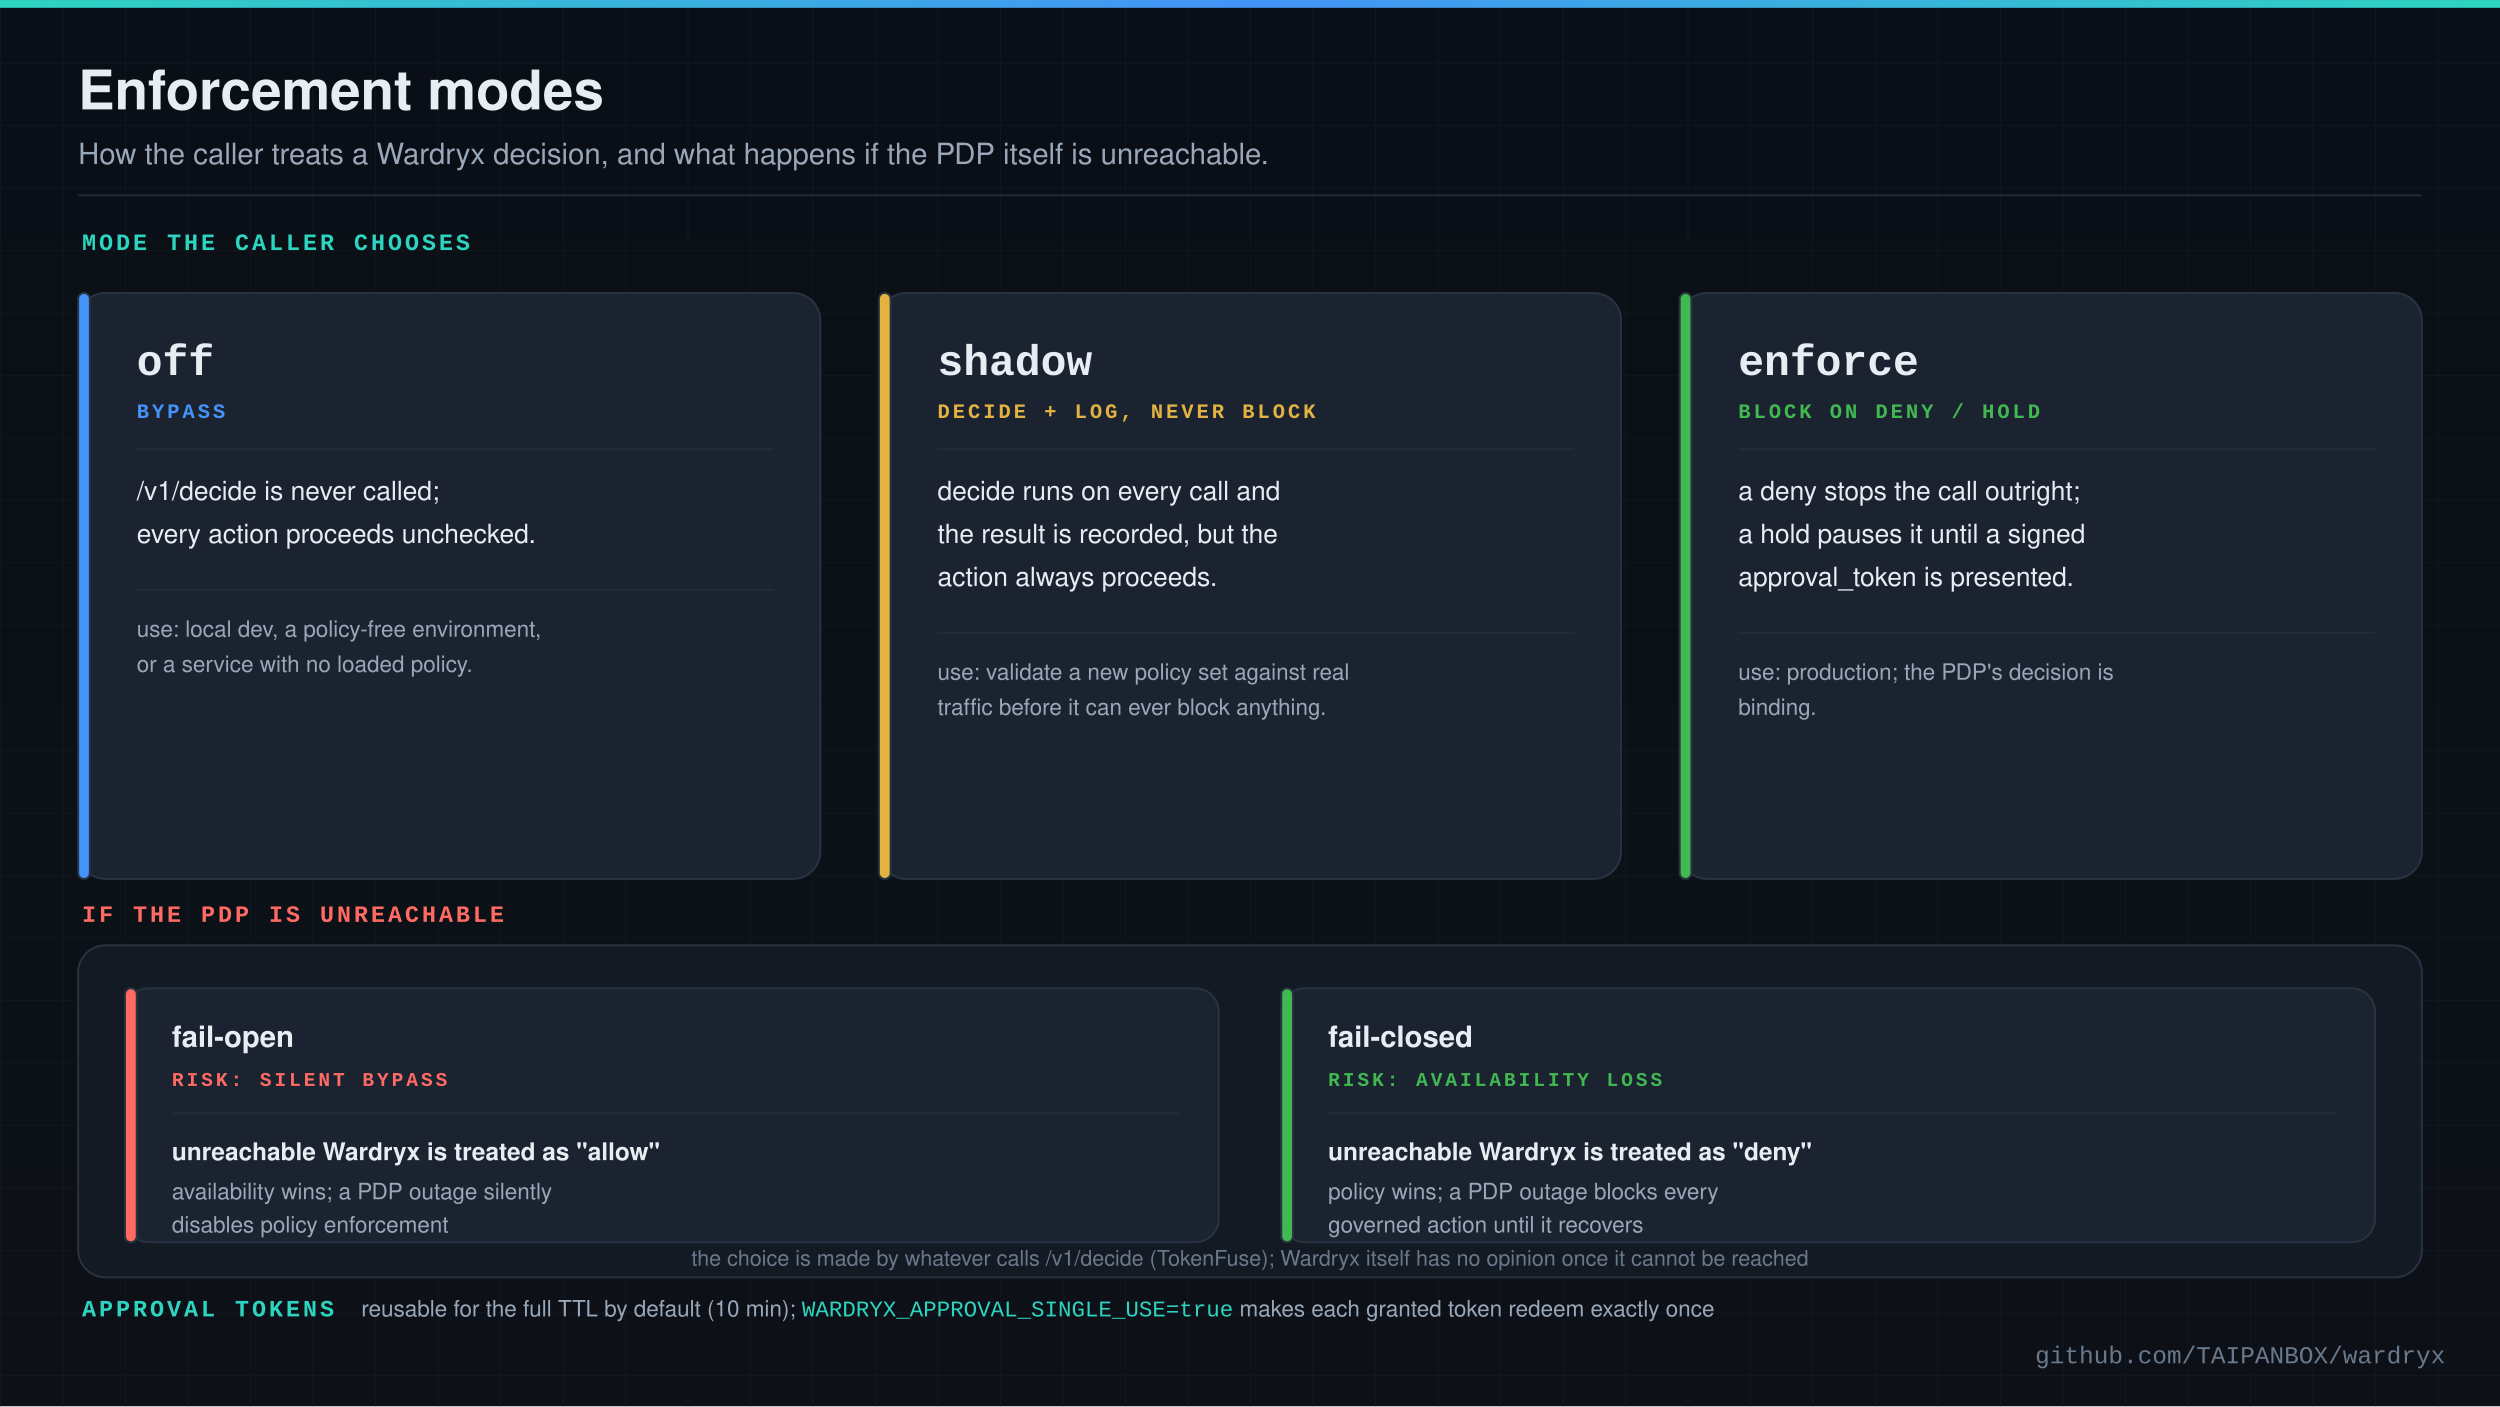
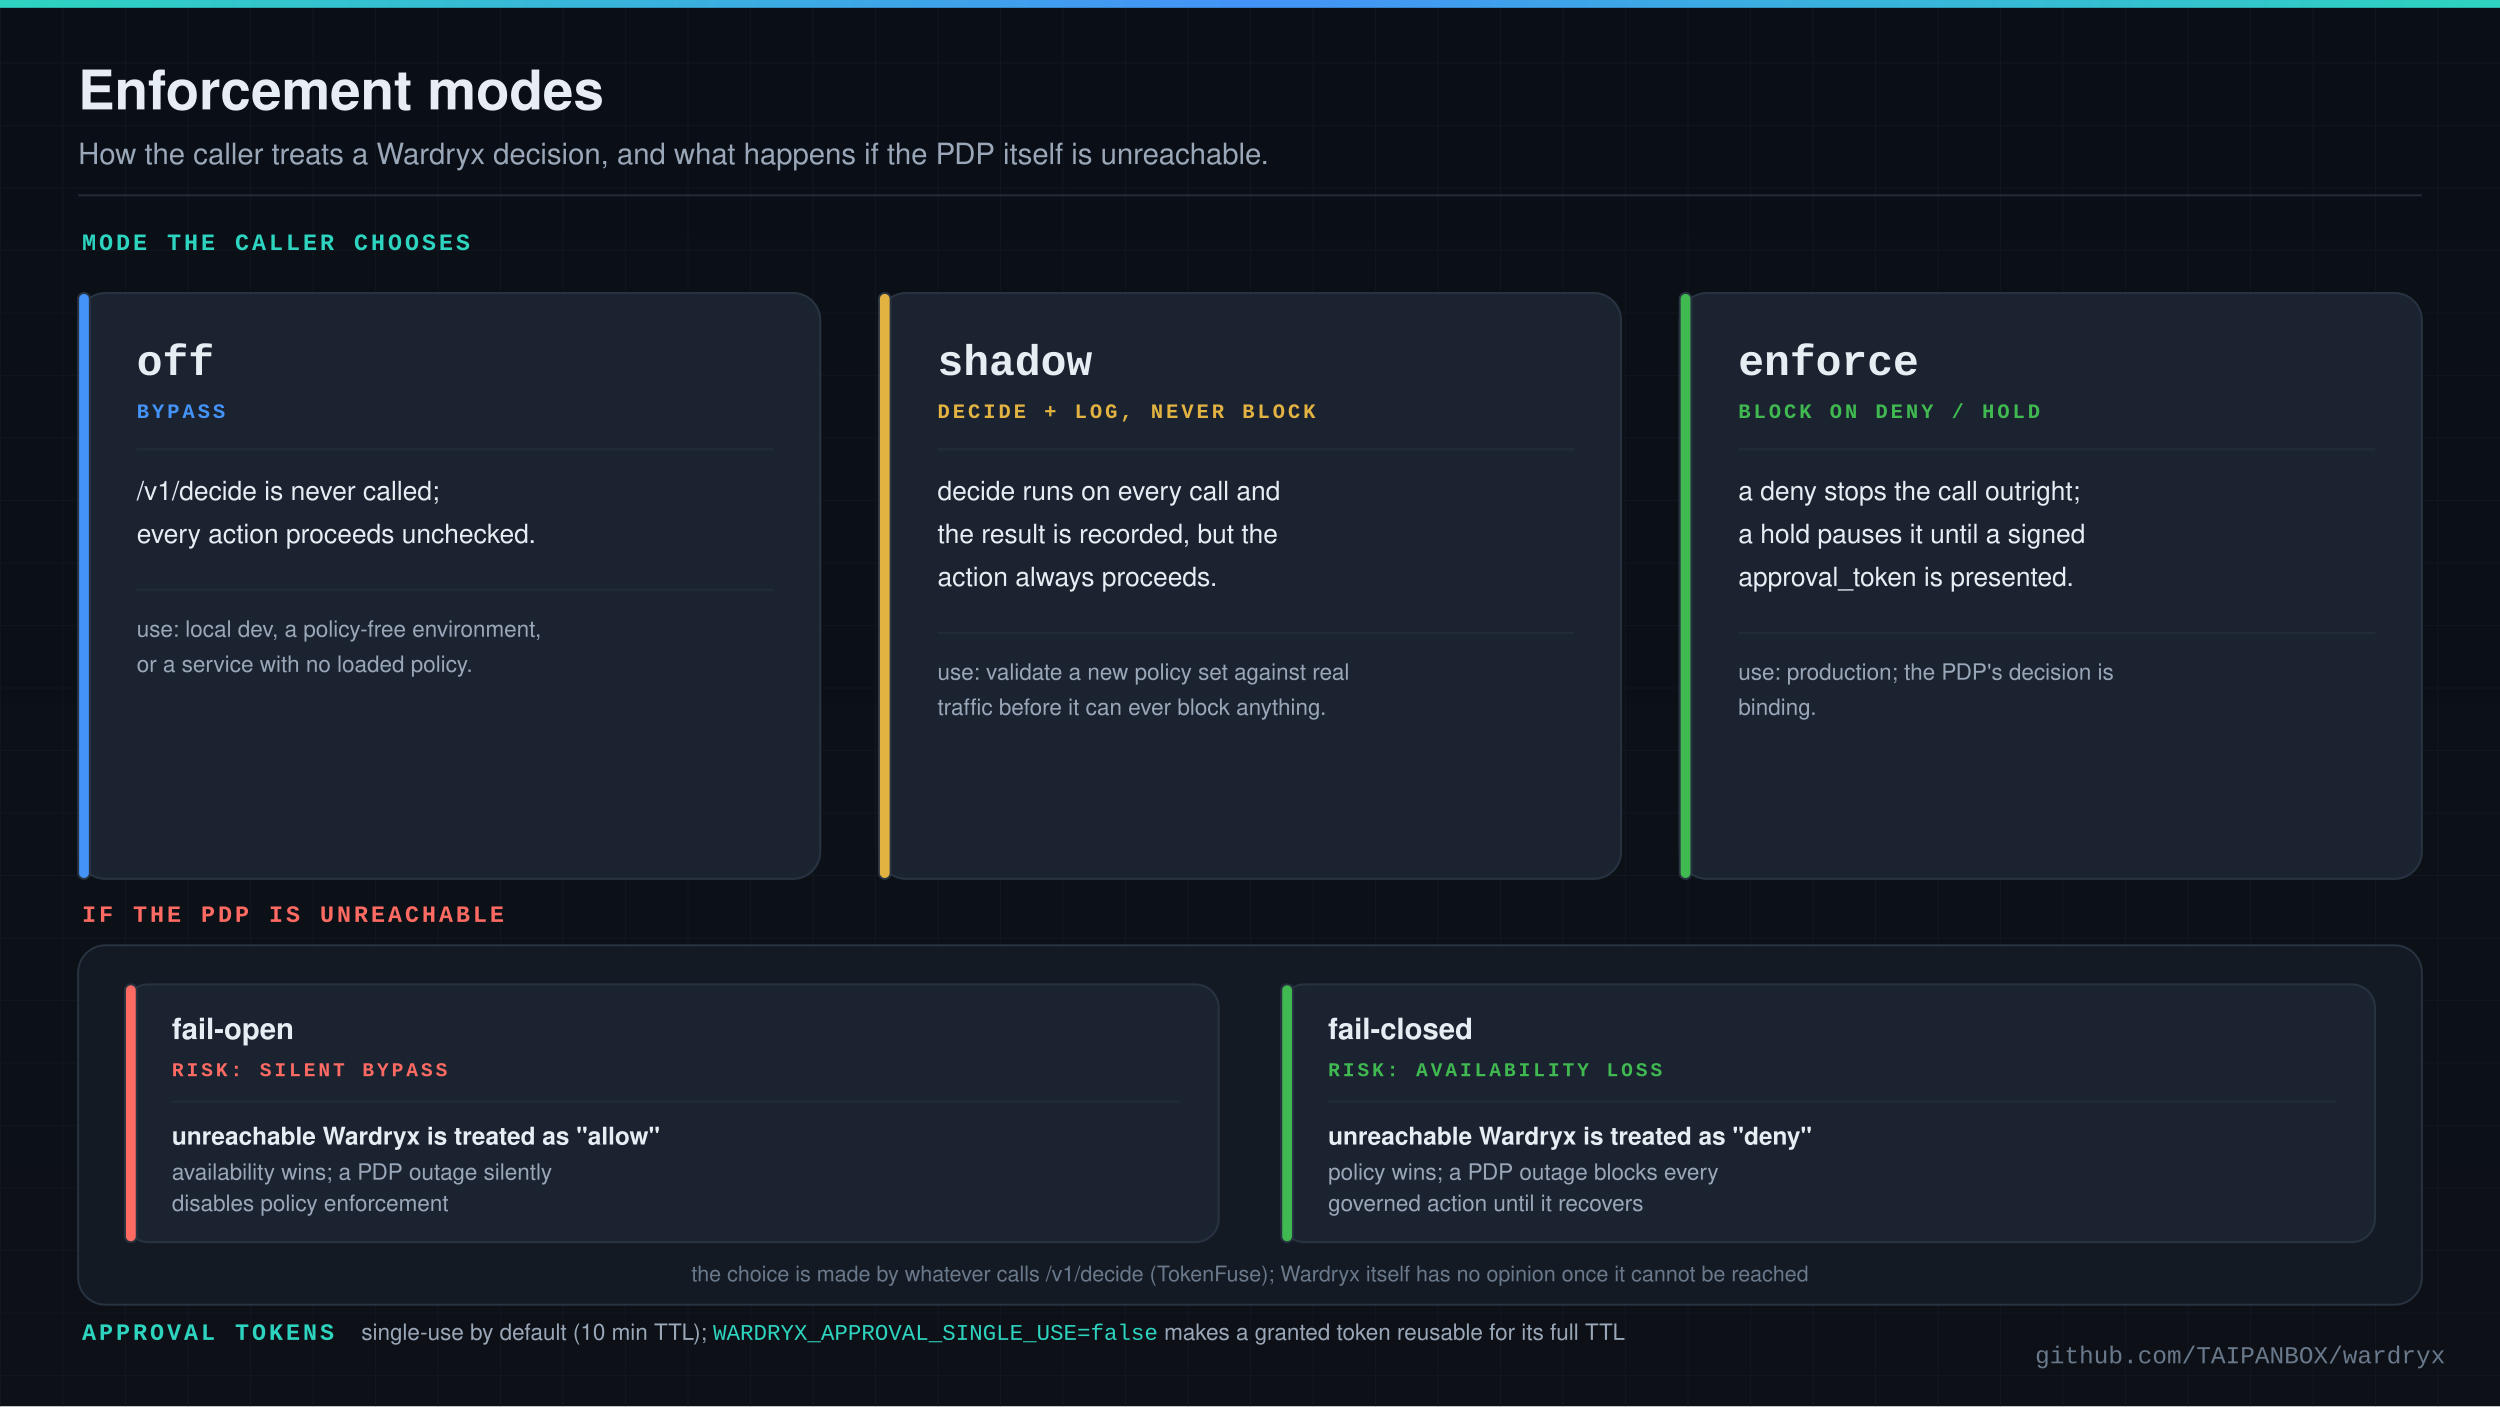
<svg xmlns="http://www.w3.org/2000/svg" width="1280" height="720" viewBox="0 0 1280 720" font-family="'Segoe UI', system-ui, -apple-system, Helvetica, Arial, sans-serif">
  <defs>
    <linearGradient id="bg" x1="0" y1="0" x2="0" y2="1">
      <stop offset="0" stop-color="#0a0e16" />
      <stop offset="1" stop-color="#0d1117" />
    </linearGradient>
    <linearGradient id="accent" x1="0" y1="0" x2="1" y2="0">
      <stop offset="0" stop-color="#2dd4bf" />
      <stop offset="0.5" stop-color="#4493f8" />
      <stop offset="1" stop-color="#2dd4bf" />
    </linearGradient>
    <pattern id="grid" width="32" height="32" patternUnits="userSpaceOnUse">
      <path d="M 32 0 L 0 0 0 32" fill="none" stroke="#161d27" stroke-width="1" />
    </pattern>
    <filter id="soft" x="-20%" y="-20%" width="140%" height="140%">
      <feDropShadow dx="0" dy="4" stdDeviation="8" flood-color="#000000" flood-opacity="0.45" />
    </filter>
    <filter id="glow" x="-60%" y="-60%" width="220%" height="220%">
      <feDropShadow dx="0" dy="0" stdDeviation="6" flood-color="#2dd4bf" flood-opacity="0.5" />
    </filter>
  </defs>
  <rect x="0" y="0" width="1280" height="720" rx="0" ry="0" fill="url(#bg)" />
  <rect x="0" y="0" width="1280" height="720" fill="url(#grid)" opacity="0.5" />
  <rect x="0" y="0" width="1280" height="4" fill="url(#accent)" />
  <text x="1252" y="698" font-size="12.5" fill="#69788b" font-family="'SF Mono','JetBrains Mono','Fira Code',Menlo,Consolas,'Liberation Mono',monospace" font-weight="400" text-anchor="end">github.com/TAIPANBOX/wardryx</text>
  <text x="40" y="56" font-size="28" fill="#e6edf3" font-family="'Segoe UI', system-ui, -apple-system, Helvetica, Arial, sans-serif" font-weight="700" text-anchor="start">Enforcement modes</text>
  <text x="40" y="84" font-size="15" fill="#9aa7b8" font-family="'Segoe UI', system-ui, -apple-system, Helvetica, Arial, sans-serif" font-weight="400" text-anchor="start">How the caller treats a Wardryx decision, and what happens if the PDP itself is unreachable.</text>
  <line x1="40" y1="100" x2="1240" y2="100" stroke="#222b38" stroke-width="1" />
  <text x="42" y="128" font-size="12" fill="#2dd4bf" font-family="'SF Mono','JetBrains Mono','Fira Code',Menlo,Consolas,'Liberation Mono',monospace" font-weight="700" text-anchor="start" letter-spacing="1.5">MODE THE CALLER CHOOSES</text>
  <rect x="40" y="150" width="380" height="300" rx="14" ry="14" fill="#1b2331" stroke="#283341" stroke-width="1" filter="soft" />
  <rect x="40" y="150" width="6" height="300" rx="3" ry="3" fill="#4493f8" stroke="#283341" stroke-width="1" />
  <text x="70" y="192" font-size="22" fill="#e6edf3" font-family="'SF Mono','JetBrains Mono','Fira Code',Menlo,Consolas,'Liberation Mono',monospace" font-weight="700" text-anchor="start">off</text>
  <text x="70" y="214" font-size="10.5" fill="#4493f8" font-family="'SF Mono','JetBrains Mono','Fira Code',Menlo,Consolas,'Liberation Mono',monospace" font-weight="700" text-anchor="start" letter-spacing="1.5">BYPASS</text>
  <line x1="70" y1="230" x2="396" y2="230" stroke="#222b38" stroke-width="1" />
  <text x="70" y="256" font-size="13.5" fill="#e6edf3" font-family="'Segoe UI', system-ui, -apple-system, Helvetica, Arial, sans-serif" font-weight="400" text-anchor="start">/v1/decide is never called;</text>
  <text x="70" y="278" font-size="13.5" fill="#e6edf3" font-family="'Segoe UI', system-ui, -apple-system, Helvetica, Arial, sans-serif" font-weight="400" text-anchor="start">every action proceeds unchecked.</text>
  <line x1="70" y1="302" x2="396" y2="302" stroke="#222b38" stroke-width="1" />
  <text x="70" y="326" font-size="11.5" fill="#9aa7b8" font-family="'Segoe UI', system-ui, -apple-system, Helvetica, Arial, sans-serif" font-weight="400" text-anchor="start">use: local dev, a policy-free environment,</text>
  <text x="70" y="344" font-size="11.5" fill="#9aa7b8" font-family="'Segoe UI', system-ui, -apple-system, Helvetica, Arial, sans-serif" font-weight="400" text-anchor="start">or a service with no loaded policy.</text>
  <rect x="450" y="150" width="380" height="300" rx="14" ry="14" fill="#1b2331" stroke="#283341" stroke-width="1" filter="soft" />
  <rect x="450" y="150" width="6" height="300" rx="3" ry="3" fill="#e3b341" stroke="#283341" stroke-width="1" />
  <text x="480" y="192" font-size="22" fill="#e6edf3" font-family="'SF Mono','JetBrains Mono','Fira Code',Menlo,Consolas,'Liberation Mono',monospace" font-weight="700" text-anchor="start">shadow</text>
  <text x="480" y="214" font-size="10.5" fill="#e3b341" font-family="'SF Mono','JetBrains Mono','Fira Code',Menlo,Consolas,'Liberation Mono',monospace" font-weight="700" text-anchor="start" letter-spacing="1.5">DECIDE + LOG, NEVER BLOCK</text>
  <line x1="480" y1="230" x2="806" y2="230" stroke="#222b38" stroke-width="1" />
  <text x="480" y="256" font-size="13.5" fill="#e6edf3" font-family="'Segoe UI', system-ui, -apple-system, Helvetica, Arial, sans-serif" font-weight="400" text-anchor="start">decide runs on every call and</text>
  <text x="480" y="278" font-size="13.5" fill="#e6edf3" font-family="'Segoe UI', system-ui, -apple-system, Helvetica, Arial, sans-serif" font-weight="400" text-anchor="start">the result is recorded, but the</text>
  <text x="480" y="300" font-size="13.5" fill="#e6edf3" font-family="'Segoe UI', system-ui, -apple-system, Helvetica, Arial, sans-serif" font-weight="400" text-anchor="start">action always proceeds.</text>
  <line x1="480" y1="324" x2="806" y2="324" stroke="#222b38" stroke-width="1" />
  <text x="480" y="348" font-size="11.5" fill="#9aa7b8" font-family="'Segoe UI', system-ui, -apple-system, Helvetica, Arial, sans-serif" font-weight="400" text-anchor="start">use: validate a new policy set against real</text>
  <text x="480" y="366" font-size="11.5" fill="#9aa7b8" font-family="'Segoe UI', system-ui, -apple-system, Helvetica, Arial, sans-serif" font-weight="400" text-anchor="start">traffic before it can ever block anything.</text>
  <rect x="860" y="150" width="380" height="300" rx="14" ry="14" fill="#1b2331" stroke="#283341" stroke-width="1" filter="soft" />
  <rect x="860" y="150" width="6" height="300" rx="3" ry="3" fill="#3fb950" stroke="#283341" stroke-width="1" />
  <text x="890" y="192" font-size="22" fill="#e6edf3" font-family="'SF Mono','JetBrains Mono','Fira Code',Menlo,Consolas,'Liberation Mono',monospace" font-weight="700" text-anchor="start">enforce</text>
  <text x="890" y="214" font-size="10.5" fill="#3fb950" font-family="'SF Mono','JetBrains Mono','Fira Code',Menlo,Consolas,'Liberation Mono',monospace" font-weight="700" text-anchor="start" letter-spacing="1.5">BLOCK ON DENY / HOLD</text>
  <line x1="890" y1="230" x2="1216" y2="230" stroke="#222b38" stroke-width="1" />
  <text x="890" y="256" font-size="13.5" fill="#e6edf3" font-family="'Segoe UI', system-ui, -apple-system, Helvetica, Arial, sans-serif" font-weight="400" text-anchor="start">a deny stops the call outright;</text>
  <text x="890" y="278" font-size="13.5" fill="#e6edf3" font-family="'Segoe UI', system-ui, -apple-system, Helvetica, Arial, sans-serif" font-weight="400" text-anchor="start">a hold pauses it until a signed</text>
  <text x="890" y="300" font-size="13.5" fill="#e6edf3" font-family="'Segoe UI', system-ui, -apple-system, Helvetica, Arial, sans-serif" font-weight="400" text-anchor="start">approval_token is presented.</text>
  <line x1="890" y1="324" x2="1216" y2="324" stroke="#222b38" stroke-width="1" />
  <text x="890" y="348" font-size="11.5" fill="#9aa7b8" font-family="'Segoe UI', system-ui, -apple-system, Helvetica, Arial, sans-serif" font-weight="400" text-anchor="start">use: production; the PDP's decision is</text>
  <text x="890" y="366" font-size="11.5" fill="#9aa7b8" font-family="'Segoe UI', system-ui, -apple-system, Helvetica, Arial, sans-serif" font-weight="400" text-anchor="start">binding.</text>
  <text x="42" y="472" font-size="12" fill="#ff6b63" font-family="'SF Mono','JetBrains Mono','Fira Code',Menlo,Consolas,'Liberation Mono',monospace" font-weight="700" text-anchor="start" letter-spacing="1.5">IF THE PDP IS UNREACHABLE</text>
-   <rect x="40" y="484" width="1200" height="170" rx="14" ry="14" fill="#141a23" stroke="#283341" stroke-width="1" filter="soft" />
-   <rect x="64" y="506" width="560" height="130" rx="12" ry="12" fill="#1b2331" stroke="#283341" stroke-width="1" filter="soft" />
-   <rect x="64" y="506" width="6" height="130" rx="3" ry="3" fill="#ff6b63" stroke="#283341" stroke-width="1" />
-   <text x="88" y="536" font-size="15" fill="#e6edf3" font-family="'Segoe UI', system-ui, -apple-system, Helvetica, Arial, sans-serif" font-weight="700" text-anchor="start">fail-open</text>
-   <text x="88" y="556" font-size="10" fill="#ff6b63" font-family="'SF Mono','JetBrains Mono','Fira Code',Menlo,Consolas,'Liberation Mono',monospace" font-weight="700" text-anchor="start" letter-spacing="1.5">RISK: SILENT BYPASS</text>
-   <line x1="88" y1="570" x2="604" y2="570" stroke="#222b38" stroke-width="1" />
-   <text x="88" y="594" font-size="12.5" fill="#e6edf3" font-family="'Segoe UI', system-ui, -apple-system, Helvetica, Arial, sans-serif" font-weight="600" text-anchor="start">unreachable Wardryx is treated as "allow"</text>
-   <text x="88" y="614" font-size="11.5" fill="#9aa7b8" font-family="'Segoe UI', system-ui, -apple-system, Helvetica, Arial, sans-serif" font-weight="400" text-anchor="start">availability wins; a PDP outage silently</text>
-   <text x="88" y="631" font-size="11.5" fill="#9aa7b8" font-family="'Segoe UI', system-ui, -apple-system, Helvetica, Arial, sans-serif" font-weight="400" text-anchor="start">disables policy enforcement</text>
-   <rect x="656" y="506" width="560" height="130" rx="12" ry="12" fill="#1b2331" stroke="#283341" stroke-width="1" filter="soft" />
-   <rect x="656" y="506" width="6" height="130" rx="3" ry="3" fill="#3fb950" stroke="#283341" stroke-width="1" />
-   <text x="680" y="536" font-size="15" fill="#e6edf3" font-family="'Segoe UI', system-ui, -apple-system, Helvetica, Arial, sans-serif" font-weight="700" text-anchor="start">fail-closed</text>
-   <text x="680" y="556" font-size="10" fill="#3fb950" font-family="'SF Mono','JetBrains Mono','Fira Code',Menlo,Consolas,'Liberation Mono',monospace" font-weight="700" text-anchor="start" letter-spacing="1.5">RISK: AVAILABILITY LOSS</text>
-   <line x1="680" y1="570" x2="1196" y2="570" stroke="#222b38" stroke-width="1" />
-   <text x="680" y="594" font-size="12.5" fill="#e6edf3" font-family="'Segoe UI', system-ui, -apple-system, Helvetica, Arial, sans-serif" font-weight="600" text-anchor="start">unreachable Wardryx is treated as "deny"</text>
-   <text x="680" y="614" font-size="11.5" fill="#9aa7b8" font-family="'Segoe UI', system-ui, -apple-system, Helvetica, Arial, sans-serif" font-weight="400" text-anchor="start">policy wins; a PDP outage blocks every</text>
-   <text x="680" y="631" font-size="11.5" fill="#9aa7b8" font-family="'Segoe UI', system-ui, -apple-system, Helvetica, Arial, sans-serif" font-weight="400" text-anchor="start">governed action until it recovers</text>
-   <text x="640" y="648" font-size="11" fill="#69788b" font-family="'Segoe UI', system-ui, -apple-system, Helvetica, Arial, sans-serif" text-anchor="middle">the choice is made by whatever calls /v1/decide (TokenFuse); Wardryx itself has no opinion once it cannot be reached</text>
-   <text x="42" y="674" font-size="12" fill="#2dd4bf" font-family="'SF Mono','JetBrains Mono','Fira Code',Menlo,Consolas,'Liberation Mono',monospace" font-weight="700" text-anchor="start" letter-spacing="1.5">APPROVAL TOKENS</text>
-   <text x="185" y="674" font-size="11.5" fill="#9aa7b8" font-family="'Segoe UI', system-ui, -apple-system, Helvetica, Arial, sans-serif" text-anchor="start">reusable for the full TTL by default (10 min); <tspan fill="#2dd4bf" font-family="'SF Mono','JetBrains Mono','Fira Code',Menlo,Consolas,'Liberation Mono',monospace">WARDRYX_APPROVAL_SINGLE_USE=true</tspan> makes each granted token redeem exactly once</text>
+   <rect x="40" y="484" width="1200" height="184" rx="14" ry="14" fill="#141a23" stroke="#283341" stroke-width="1" filter="soft" />
+   <rect x="64" y="504" width="560" height="132" rx="12" ry="12" fill="#1b2331" stroke="#283341" stroke-width="1" filter="soft" />
+   <rect x="64" y="504" width="6" height="132" rx="3" ry="3" fill="#ff6b63" stroke="#283341" stroke-width="1" />
+   <text x="88" y="532" font-size="15" fill="#e6edf3" font-family="'Segoe UI', system-ui, -apple-system, Helvetica, Arial, sans-serif" font-weight="700" text-anchor="start">fail-open</text>
+   <text x="88" y="551" font-size="10" fill="#ff6b63" font-family="'SF Mono','JetBrains Mono','Fira Code',Menlo,Consolas,'Liberation Mono',monospace" font-weight="700" text-anchor="start" letter-spacing="1.5">RISK: SILENT BYPASS</text>
+   <line x1="88" y1="564" x2="604" y2="564" stroke="#222b38" stroke-width="1" />
+   <text x="88" y="586" font-size="12.5" fill="#e6edf3" font-family="'Segoe UI', system-ui, -apple-system, Helvetica, Arial, sans-serif" font-weight="600" text-anchor="start">unreachable Wardryx is treated as "allow"</text>
+   <text x="88" y="604" font-size="11.5" fill="#9aa7b8" font-family="'Segoe UI', system-ui, -apple-system, Helvetica, Arial, sans-serif" font-weight="400" text-anchor="start">availability wins; a PDP outage silently</text>
+   <text x="88" y="620" font-size="11.5" fill="#9aa7b8" font-family="'Segoe UI', system-ui, -apple-system, Helvetica, Arial, sans-serif" font-weight="400" text-anchor="start">disables policy enforcement</text>
+   <rect x="656" y="504" width="560" height="132" rx="12" ry="12" fill="#1b2331" stroke="#283341" stroke-width="1" filter="soft" />
+   <rect x="656" y="504" width="6" height="132" rx="3" ry="3" fill="#3fb950" stroke="#283341" stroke-width="1" />
+   <text x="680" y="532" font-size="15" fill="#e6edf3" font-family="'Segoe UI', system-ui, -apple-system, Helvetica, Arial, sans-serif" font-weight="700" text-anchor="start">fail-closed</text>
+   <text x="680" y="551" font-size="10" fill="#3fb950" font-family="'SF Mono','JetBrains Mono','Fira Code',Menlo,Consolas,'Liberation Mono',monospace" font-weight="700" text-anchor="start" letter-spacing="1.5">RISK: AVAILABILITY LOSS</text>
+   <line x1="680" y1="564" x2="1196" y2="564" stroke="#222b38" stroke-width="1" />
+   <text x="680" y="586" font-size="12.5" fill="#e6edf3" font-family="'Segoe UI', system-ui, -apple-system, Helvetica, Arial, sans-serif" font-weight="600" text-anchor="start">unreachable Wardryx is treated as "deny"</text>
+   <text x="680" y="604" font-size="11.5" fill="#9aa7b8" font-family="'Segoe UI', system-ui, -apple-system, Helvetica, Arial, sans-serif" font-weight="400" text-anchor="start">policy wins; a PDP outage blocks every</text>
+   <text x="680" y="620" font-size="11.5" fill="#9aa7b8" font-family="'Segoe UI', system-ui, -apple-system, Helvetica, Arial, sans-serif" font-weight="400" text-anchor="start">governed action until it recovers</text>
+   <text x="640" y="656" font-size="11" fill="#69788b" font-family="'Segoe UI', system-ui, -apple-system, Helvetica, Arial, sans-serif" text-anchor="middle">the choice is made by whatever calls /v1/decide (TokenFuse); Wardryx itself has no opinion once it cannot be reached</text>
+   <text x="42" y="686" font-size="12" fill="#2dd4bf" font-family="'SF Mono','JetBrains Mono','Fira Code',Menlo,Consolas,'Liberation Mono',monospace" font-weight="700" text-anchor="start" letter-spacing="1.5">APPROVAL TOKENS</text>
+   <text x="185" y="686" font-size="11.5" fill="#9aa7b8" font-family="'Segoe UI', system-ui, -apple-system, Helvetica, Arial, sans-serif" text-anchor="start">single-use by default (10 min TTL); <tspan fill="#2dd4bf" font-family="'SF Mono','JetBrains Mono','Fira Code',Menlo,Consolas,'Liberation Mono',monospace">WARDRYX_APPROVAL_SINGLE_USE=false</tspan> makes a granted token reusable for its full TTL</text>
</svg>
